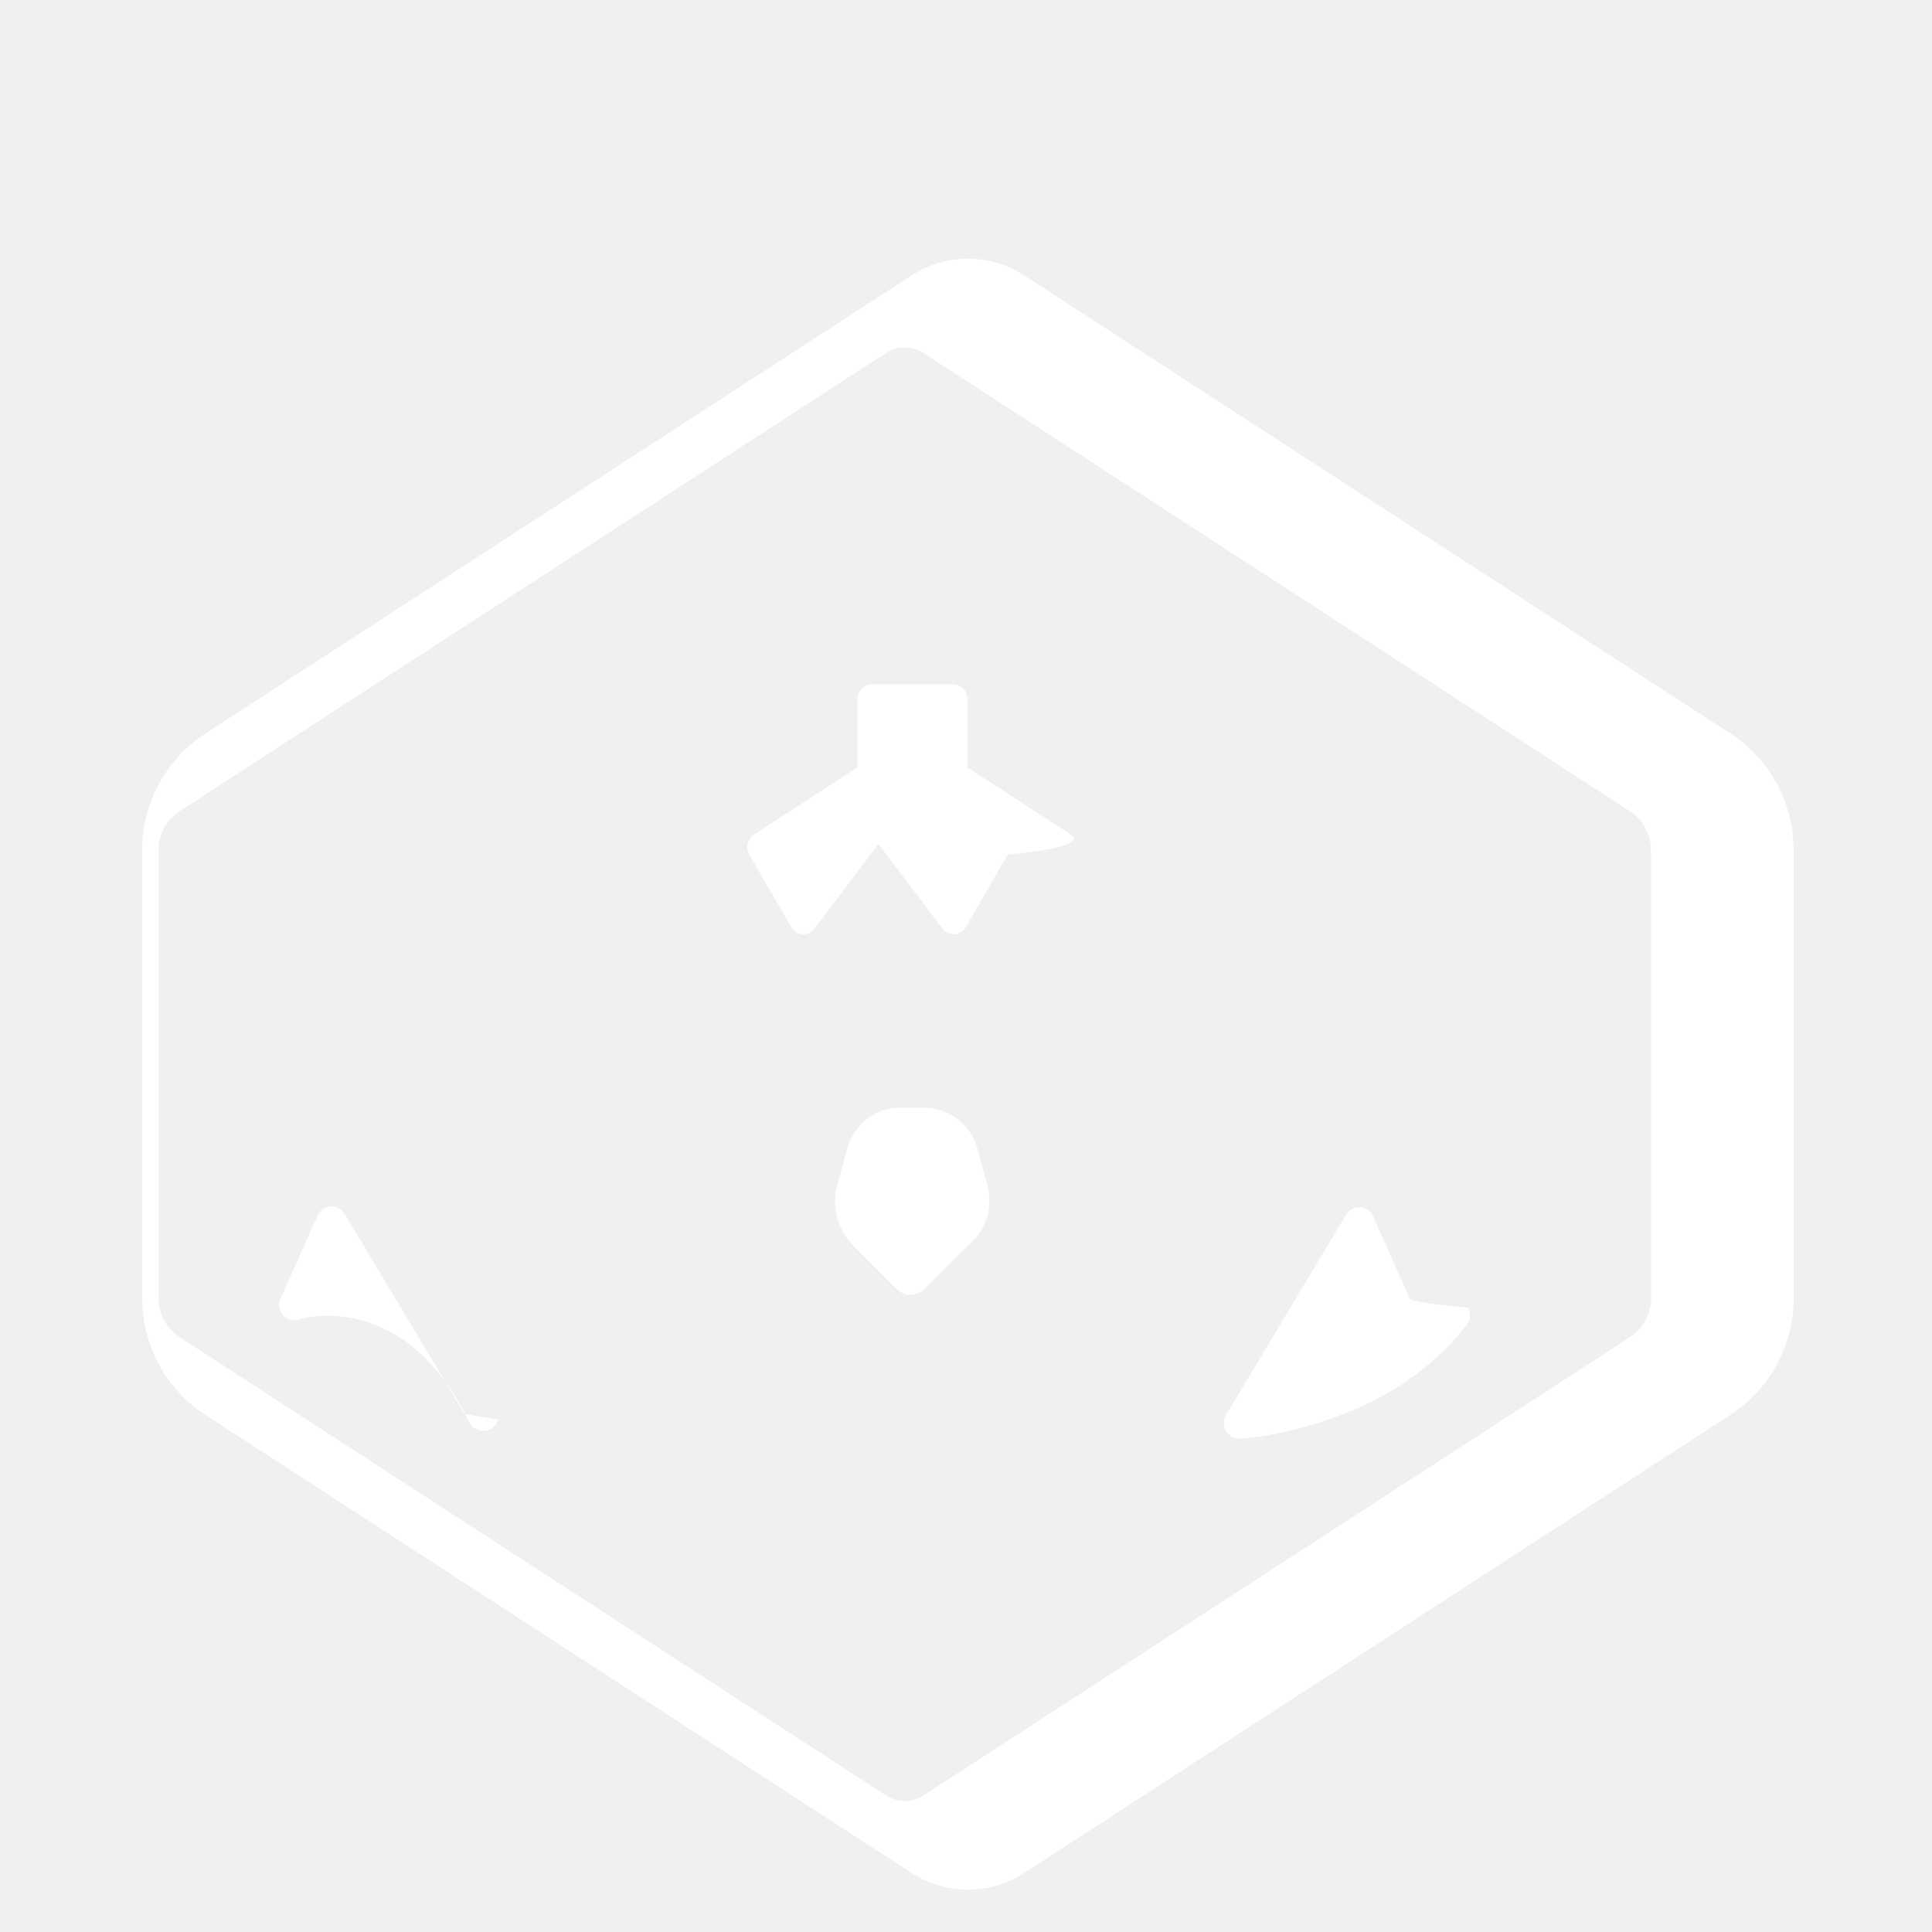
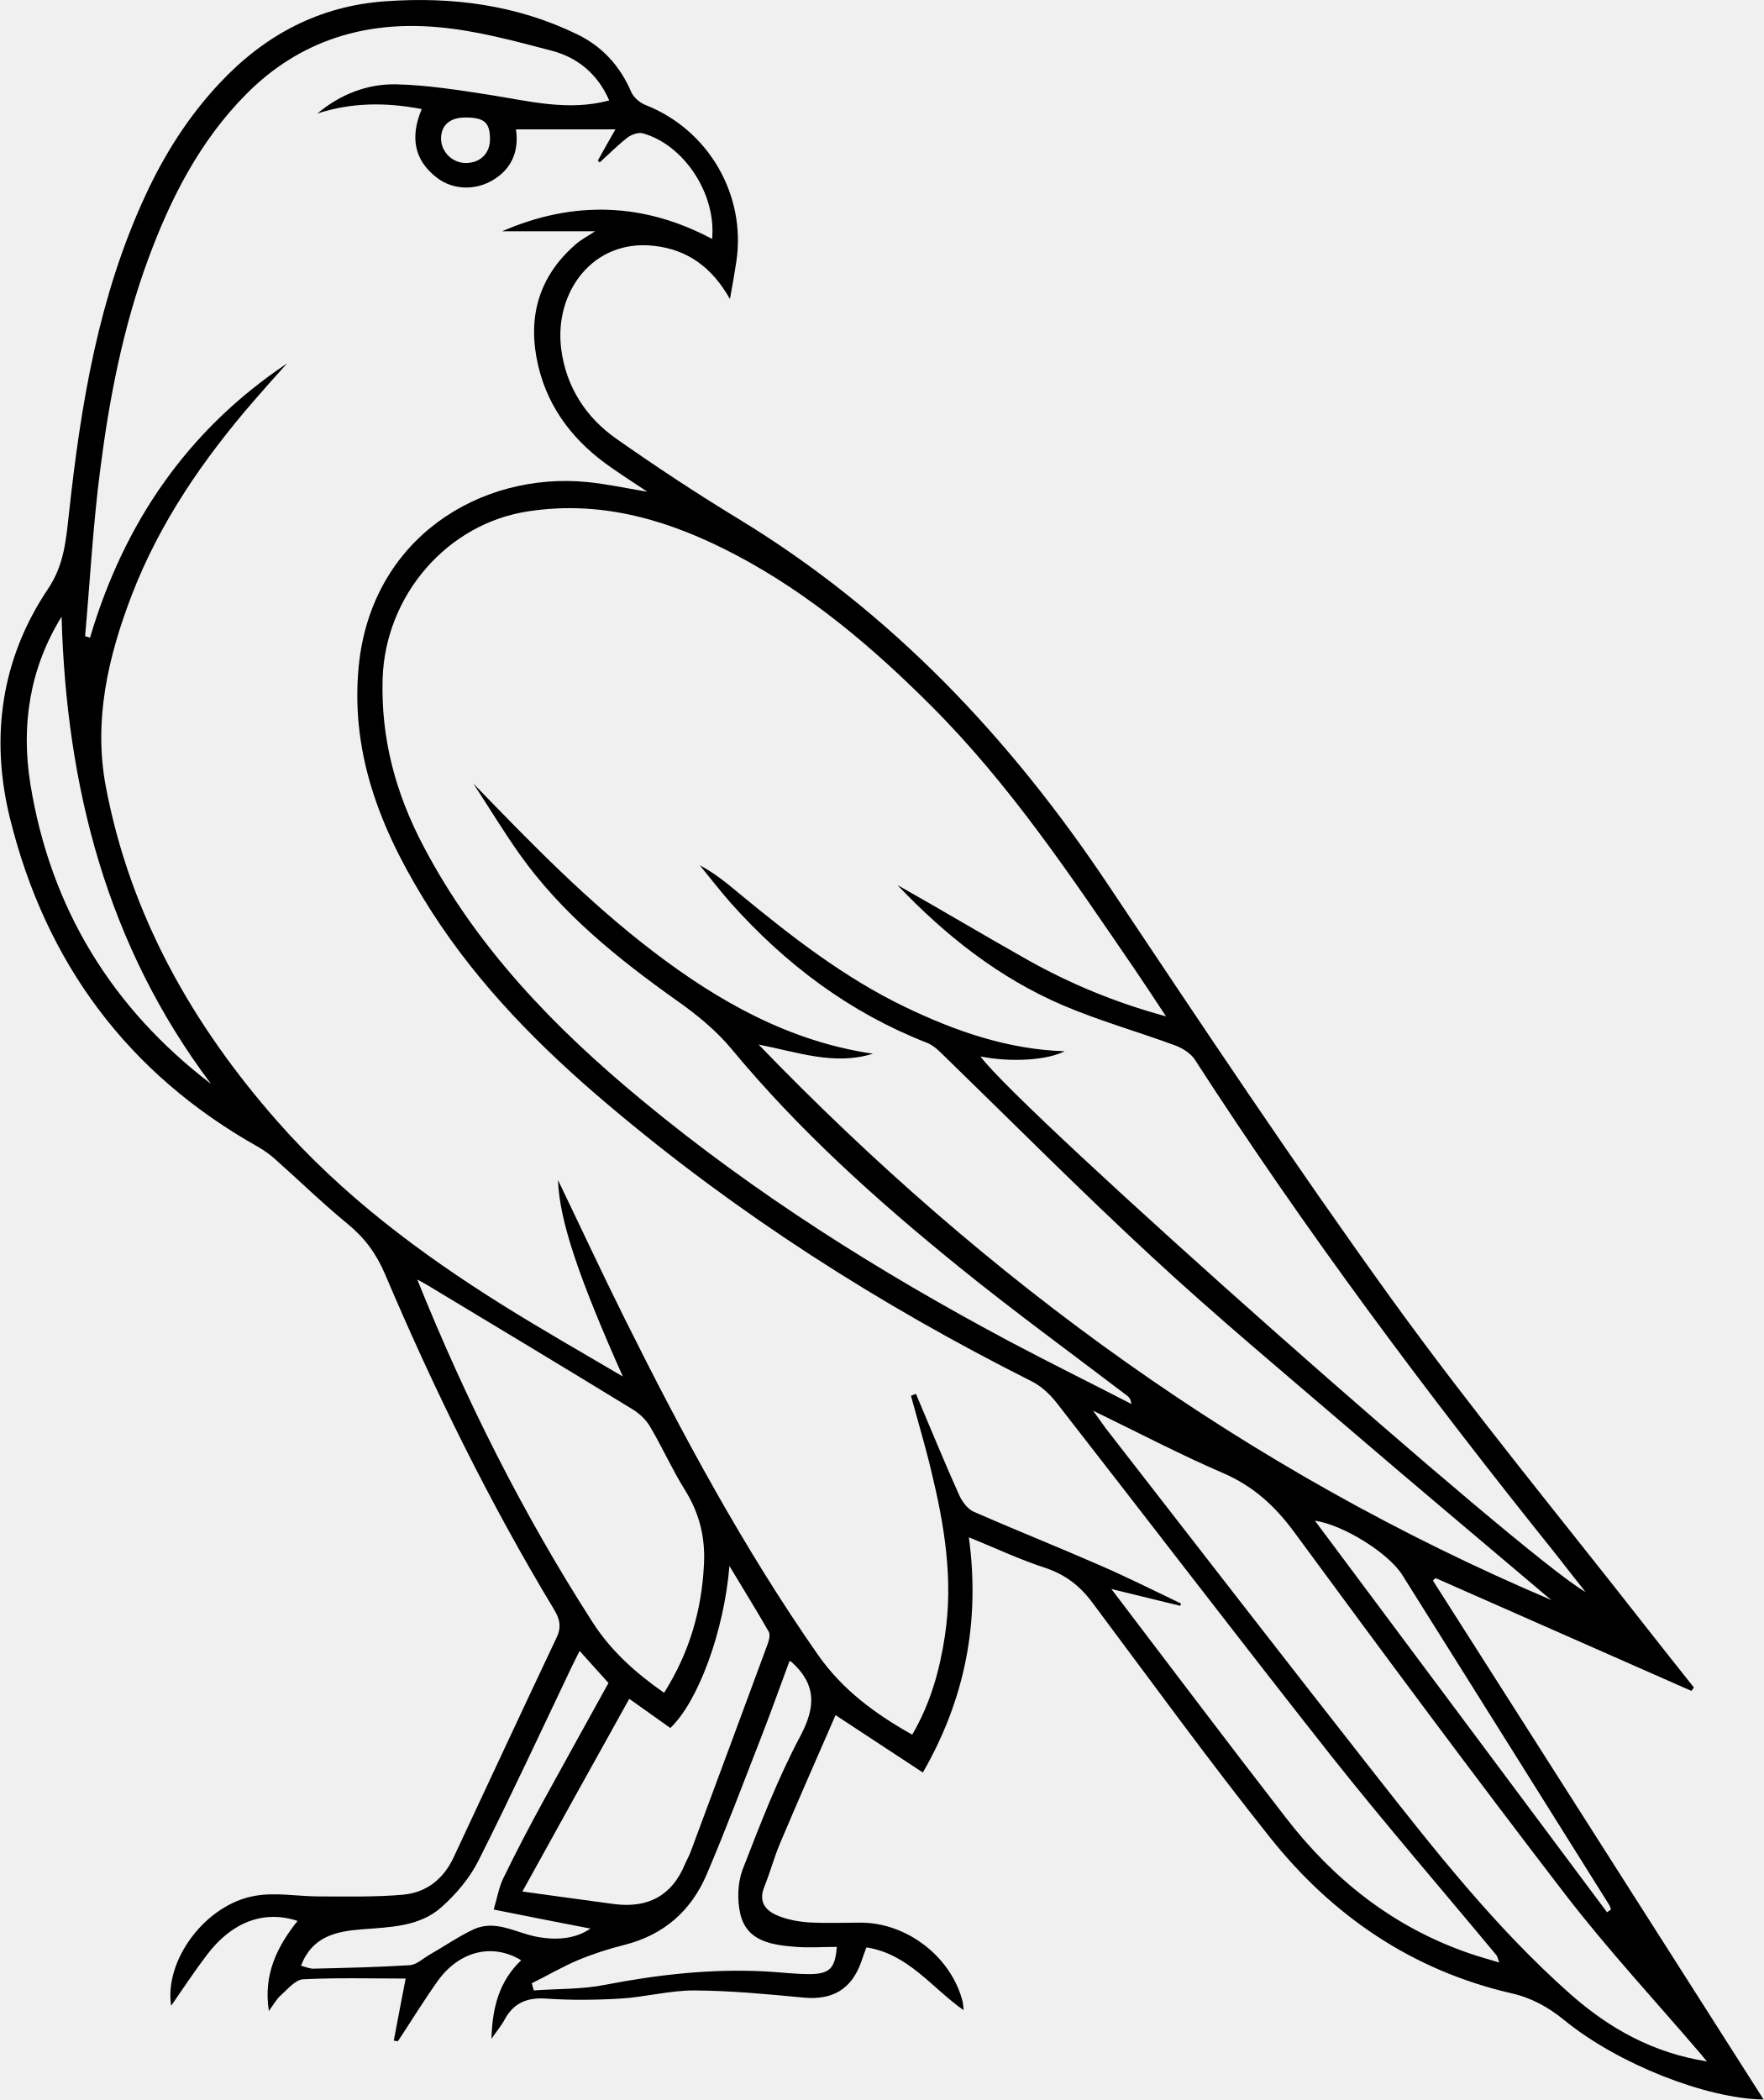
- <svg xmlns="http://www.w3.org/2000/svg" viewBox="0 0 224.94 224.94">
+ <svg xmlns="http://www.w3.org/2000/svg" id="Capa_2" data-name="Capa 2" viewBox="0 0 71.31 84.9">
  <defs>
    <style>
      .cls-1 {
-         fill: #fff;
        stroke-width: 0px;
      }
    </style>
  </defs>
-   <g>
-     <path class="cls-1" d="M201.45,85.39l-82.23-53.34c-3.96-2.57-9.1-2.57-13.05,0L23.93,85.39c-4.62,3-7.38,8.11-7.38,13.58       v52.19c0,5.47,2.77,10.58,7.38,13.58l82.23,53.34c1.98,1.28,4.24,1.93,6.53,1.93c2.29,0,4.55-0.64,6.53-1.93l82.23-53.34       c4.62-3,7.38-8.11,7.38-13.58V98.97C208.83,93.5,206.06,88.39,201.45,85.39z M192.23,151.16c0,1.82-0.92,3.53-2.46,4.53       l-82.23,53.34c-0.66,0.43-1.42,0.66-2.2,0.66c-0.77,0-1.53-0.22-2.19-0.66l-82.23-53.34c-1.54-1-2.46-2.71-2.46-4.53V98.97       c0-1.82,0.92-3.53,2.46-4.53l82.23-53.34c1.32-0.86,3.05-0.86,4.37,0l82.23,53.34c1.54,1,2.46,2.71,2.46,4.53V151.16z" />
-     <path class="cls-1" d="M124.67,97.16l-12.04-7.81v-7.95c0-0.96-0.76-1.73-1.71-1.73h-9.37c-0.95,0-1.71,0.77-1.71,1.73       v7.95l-12.04,7.81c-0.77,0.5-1.02,1.54-0.56,2.34l4.9,8.48c0.27,0.47,0.77,0.76,1.3,0.79c0.04,0,0.08,0,0.12,0       c0.49,0,0.96-0.23,1.26-0.63l7.46-9.88l7.46,9.88c0.31,0.41,0.78,0.63,1.27,0.63c0.04,0,0.08,0,0.12,0       c0.53-0.03,1.03-0.32,1.3-0.79l4.89-8.48C125.69,98.7,125.44,97.66,124.67,97.16z" />
-     <path class="cls-1" d="M164.16,151.25l-4.3-9.64c-0.27-0.61-0.85-1.01-1.51-1.06c-0.66-0.04-1.29,0.3-1.63,0.87       l-13.97,23.31c-0.35,0.58-0.34,1.31,0.01,1.88c0.35,0.58,0.98,0.92,1.66,0.89c0.06,0,6.55-0.32,14.35-3.87       c7.8-3.55,11.8-9.1,12.08-9.51c0.36-0.55,0.39-1.27,0.08-1.86C164.9,151.68,164.45,151.38,164.16,151.25z" />
-     <path class="cls-1" d="M54.09,164.63l-13.97-23.31c-0.34-0.57-0.96-0.91-1.63-0.87c-0.66,0.05-1.24,0.45-1.51,1.06       l-4.3,9.64c-0.29,0.64-0.19,1.38,0.25,1.93c0.44,0.54,1.16,0.76,1.81,0.56c0.12-0.04,12.18-3.91,19.87,11.89       c0.33,0.68,1.02,1.1,1.77,1.05c0.75-0.05,1.38-0.56,1.62-1.28C57.99,165.3,58.04,165.3,54.09,164.63z" />
-     <path class="cls-1" d="M114.94,137.91l-1.16-4.21c-0.76-2.79-3.3-4.74-6.19-4.74h-2.75c-2.89,0-5.42,1.95-6.19,4.74       l-1.16,4.21c-0.7,2.58,0.02,5.3,1.92,7.2l4.99,4.99c0.44,0.44,1.03,0.66,1.61,0.66c0.58,0,1.16-0.22,1.61-0.66l4.99-4.99       C114.91,143.2,115.64,140.48,114.94,137.91z" />
+   <g id="Capa_1-2" data-name="Capa 1">
+     <path class="cls-1" d="m29.51,12.09c-.73-1.3-1.73-2-3.06-2.15-2.49-.29-4.06,1.89-3.76,4.18.2,1.52.99,2.75,2.23,3.62,1.61,1.13,3.26,2.22,4.94,3.24,6.18,3.76,10.99,8.87,14.98,14.85,3.74,5.6,7.47,11.21,11.4,16.66,3.27,4.53,6.83,8.84,10.27,13.24.65.83,1.31,1.66,1.97,2.49-.03.05-.06.1-.1.14l-10.34-4.56s-.07.07-.11.1c4.46,7,8.92,14,13.37,20.98-2.29-.03-5.87-1.42-8.06-3.21-.65-.53-1.34-.91-2.16-1.09-4-.93-7.22-3.13-9.74-6.3-2.47-3.1-4.8-6.31-7.17-9.48-.51-.69-1.11-1.15-1.93-1.42-1.02-.33-2.01-.8-3.07-1.23.46,3.41-.15,6.54-1.86,9.51-1.19-.78-2.33-1.53-3.53-2.32-.74,1.7-1.5,3.42-2.23,5.15-.25.58-.41,1.2-.65,1.79-.25.62.06.97.55,1.17.39.16.83.24,1.25.27.7.04,1.4.01,2.1.01,1.88,0,3.67,1.4,4.12,3.2.02.1.02.2.04.34-1.29-.9-2.22-2.27-3.93-2.54-.08.21-.15.39-.21.58-.39,1.11-1.16,1.56-2.33,1.45-1.47-.14-2.94-.28-4.42-.29-1,0-1.99.27-2.99.33-1,.06-2.01.07-3,0-.77-.05-1.31.17-1.68.85-.13.25-.32.46-.53.78.03-1.28.32-2.34,1.2-3.18-1.17-.71-2.52-.37-3.39.86-.56.79-1.06,1.61-1.59,2.41-.06,0-.11-.01-.17-.02.16-.83.31-1.66.48-2.51-1.34,0-2.75-.04-4.15.03-.31.02-.62.4-.9.65-.17.15-.29.37-.48.63-.23-1.47.33-2.6,1.16-3.64-1.36-.45-2.66.04-3.67,1.38-.51.67-.97,1.37-1.44,2.05-.29-1.83,1.39-4.12,3.42-4.45.83-.14,1.71.03,2.57.03,1.13,0,2.26.03,3.38-.07.93-.08,1.63-.62,2.04-1.49,1.39-2.97,2.77-5.94,4.17-8.9.21-.43.13-.76-.1-1.14-2.62-4.34-4.85-8.89-6.83-13.55-.36-.85-.84-1.49-1.54-2.06-1-.82-1.93-1.73-2.9-2.59-.21-.19-.45-.36-.69-.5-5.29-2.97-8.6-7.46-10.04-13.3-.8-3.26-.36-6.43,1.54-9.26.66-.98.73-2,.85-3.07.48-4.41,1.2-8.77,3.09-12.84.77-1.67,1.75-3.21,3.01-4.55C10.71,1.41,12.92.23,15.61.05c2.68-.19,5.29.15,7.73,1.34,1.01.49,1.73,1.28,2.18,2.33.1.22.35.44.59.53,2.53,1,4.06,3.62,3.66,6.32-.07.46-.15.92-.26,1.52Zm-17.92,2.62c-.45.5-.9,1-1.34,1.51-2.04,2.36-3.79,4.9-4.92,7.83-.96,2.5-1.56,5.08-1.05,7.76.98,5.17,3.49,9.61,6.93,13.52,2.61,2.97,5.75,5.33,9.09,7.42,1.6,1,3.25,1.94,4.88,2.9-1.77-3.97-2.57-6.31-2.62-7.94.9,1.87,1.77,3.74,2.69,5.59,2.33,4.68,4.81,9.29,7.81,13.59.99,1.42,2.32,2.4,3.82,3.24.74-1.27,1.11-2.6,1.32-3.99.35-2.28-.02-4.5-.56-6.71-.24-1.01-.54-2-.81-3,.07-.03.13-.05.2-.08.58,1.37,1.14,2.74,1.75,4.1.12.26.34.56.59.67,1.69.74,3.4,1.42,5.09,2.16,1.11.48,2.2,1.03,3.29,1.55-.01.03-.03.06-.04.09-.89-.22-1.77-.43-2.78-.68,2.39,3.14,4.7,6.21,7.05,9.24,1.95,2.53,4.37,4.44,7.42,5.49.37.13.75.23,1.21.37-.06-.17-.07-.24-.1-.28-2.23-2.69-4.52-5.33-6.69-8.07-3.74-4.74-7.41-9.54-11.12-14.3-.27-.34-.62-.66-1-.85-6.13-3.08-11.89-6.75-17.13-11.19-2.71-2.29-5.2-4.8-7.13-7.81-1.92-3.01-3.29-6.19-2.94-9.88.5-5.21,4.93-7.9,9.26-7.47.77.08,1.52.24,2.41.39-.54-.36-.99-.65-1.42-.95-1.49-1.02-2.57-2.36-2.99-4.14-.45-1.91-.01-3.58,1.5-4.9.21-.19.47-.32.8-.54h-3.76c2.88-1.25,5.71-1.17,8.49.31.17-1.82-1.13-3.8-2.8-4.27-.18-.05-.46.05-.62.17-.4.31-.75.67-1.13,1.01-.02-.03-.05-.06-.07-.08.21-.38.43-.77.71-1.26h-4.02c.12.83-.13,1.57-.93,2.05-.72.43-1.62.4-2.26-.09-.96-.73-1.08-1.69-.62-2.78-1.45-.28-2.84-.27-4.22.18.93-.78,2.03-1.21,3.21-1.18,1.24.03,2.49.23,3.72.42,1.61.25,3.21.68,4.87.23-.45-1.04-1.25-1.72-2.29-2-1.52-.4-3.06-.82-4.61-.96-2.95-.27-5.61.53-7.76,2.69-1.88,1.89-3.06,4.2-3.97,6.66-1.02,2.76-1.58,5.64-1.95,8.55-.29,2.23-.41,4.48-.61,6.72.07.02.13.04.2.06,1.37-4.63,3.93-8.39,7.97-11.09Zm51.15,49.99c-.2-.16-.4-.32-.59-.49-2.54-2.15-5.09-4.29-7.62-6.46-2.67-2.29-5.37-4.54-7.95-6.93-2.9-2.68-5.68-5.48-8.51-8.23-.17-.17-.37-.34-.59-.43-3.13-1.22-5.73-3.18-7.95-5.67-.43-.49-.83-1.01-1.24-1.51.6.32,1.09.72,1.58,1.13,2.11,1.74,4.26,3.42,6.74,4.61,2.04.98,4.16,1.71,6.43,1.78-.68.36-2.17.46-3.4.21,1.56,2.17,22.05,20.32,24.46,21.65-.43-.54-.82-1.04-1.21-1.54-5.17-6.44-10.11-13.05-14.59-19.99-.16-.24-.47-.44-.75-.55-1.51-.56-3.08-1-4.56-1.63-2.6-1.11-4.77-2.83-6.71-4.87,1.74.98,3.46,2.01,5.2,2.99,1.75.99,3.6,1.76,5.66,2.32-.47-.71-.86-1.31-1.27-1.91-2.54-3.71-5.03-7.46-8.24-10.66-2.37-2.37-4.9-4.51-7.87-6.08-2.62-1.38-5.37-2.23-8.39-1.77-3.3.49-5.79,3.41-5.9,6.75-.08,2.43.53,4.67,1.65,6.79,2.15,4.1,5.3,7.35,8.82,10.26,4.59,3.8,9.6,6.95,14.85,9.75,1.64.87,3.3,1.69,4.95,2.54-.02-.19-.09-.27-.18-.34-2.27-1.73-4.58-3.41-6.8-5.21-3.31-2.68-6.47-5.52-9.2-8.82-.62-.74-1.4-1.38-2.2-1.94-2.39-1.7-4.66-3.52-6.37-5.94-.65-.92-1.23-1.88-1.85-2.83,2.32,2.4,4.62,4.77,7.27,6.79,2.67,2.04,5.53,3.64,8.88,4.13-1.56.49-3.06-.07-4.62-.37,9.22,9.56,19.76,17.24,32.06,22.46Zm-18.55-7.67c.24.33.37.52.51.71,3.59,4.62,7.17,9.25,10.79,13.86,2.49,3.17,4.97,6.34,8.01,9.03,1.59,1.4,3.35,2.37,5.51,2.71-.1-.12-.18-.21-.25-.3-1.83-2.14-3.75-4.21-5.47-6.44-3.72-4.84-7.35-9.74-10.96-14.65-.78-1.06-1.65-1.86-2.87-2.39-1.74-.75-3.42-1.63-5.27-2.53Zm-17.33,11.39c1.02-1.63,1.51-3.33,1.6-5.17.06-1.11-.19-2.09-.78-3.03-.51-.82-.9-1.7-1.39-2.53-.16-.28-.43-.54-.71-.71-2.76-1.69-5.54-3.36-8.31-5.03-.13-.08-.27-.15-.4-.22,1.96,4.87,4.28,9.49,7.09,13.86.74,1.15,1.74,2.05,2.88,2.84Zm-5.75,8.05c1.31.18,2.52.35,3.73.51,1.35.17,2.32-.33,2.85-1.61.07-.17.17-.33.23-.5,1.04-2.8,2.08-5.59,3.11-8.39.06-.16.12-.39.05-.51-.49-.86-1.01-1.69-1.59-2.66-.22,2.66-1.27,5.49-2.39,6.55-.54-.38-1.08-.77-1.66-1.18-1.43,2.57-2.84,5.11-4.32,7.79Zm10.81-9.32c-.38,1.02-.74,2.04-1.13,3.04-.73,1.87-1.43,3.74-2.22,5.59-.63,1.48-1.74,2.45-3.33,2.85-.63.16-1.26.36-1.86.61-.64.27-1.25.63-1.88.94.03.1.05.19.08.29.97-.07,1.96-.04,2.9-.23,2.13-.41,4.26-.65,6.43-.54.63.03,1.27.12,1.9.11.75-.02.96-.27,1.02-1.1-.55,0-1.11.04-1.65,0-.95-.08-1.98-.2-2.25-1.33-.13-.56-.11-1.25.09-1.79.71-1.83,1.42-3.68,2.34-5.41.63-1.19.64-2.09-.36-2.99-.01-.01-.03-.02-.08-.04Zm-23.39-23.33c-4.21-5.6-5.85-12.01-6.04-18.89-1.31,2.12-1.64,4.44-1.26,6.78.81,4.98,3.27,9.03,7.3,12.11Zm14.9,22.93c-.1.2-.19.38-.28.56-1.26,2.64-2.49,5.3-3.81,7.92-.36.71-.91,1.36-1.51,1.89-.89.78-2.07.79-3.2.88-1.03.08-2.01.28-2.46,1.47.19.05.36.13.52.12,1.29-.03,2.59-.06,3.88-.14.27-.02.53-.27.79-.42.6-.34,1.17-.74,1.79-1.03.85-.39,1.64.1,2.45.28.89.19,1.68.1,2.27-.31-1.24-.24-2.52-.49-3.91-.77.14-.47.21-.9.39-1.27.52-1.07,1.07-2.12,1.64-3.16.87-1.59,1.75-3.17,2.61-4.73-.42-.46-.78-.87-1.17-1.3Zm41.54,10.56c.05-.04.11-.07.16-.11-.02-.07-.04-.14-.08-.2-2.79-4.45-5.57-8.89-8.36-13.33-.56-.89-2.4-2.03-3.53-2.19,3.95,5.3,7.88,10.56,11.81,15.83ZM19.81,5.63c0-.68-.23-.88-1-.88-.62,0-.97.31-.98.84,0,.55.46,1.01,1.02,1,.58-.01.96-.4.96-.96Z" />
  </g>
</svg>
